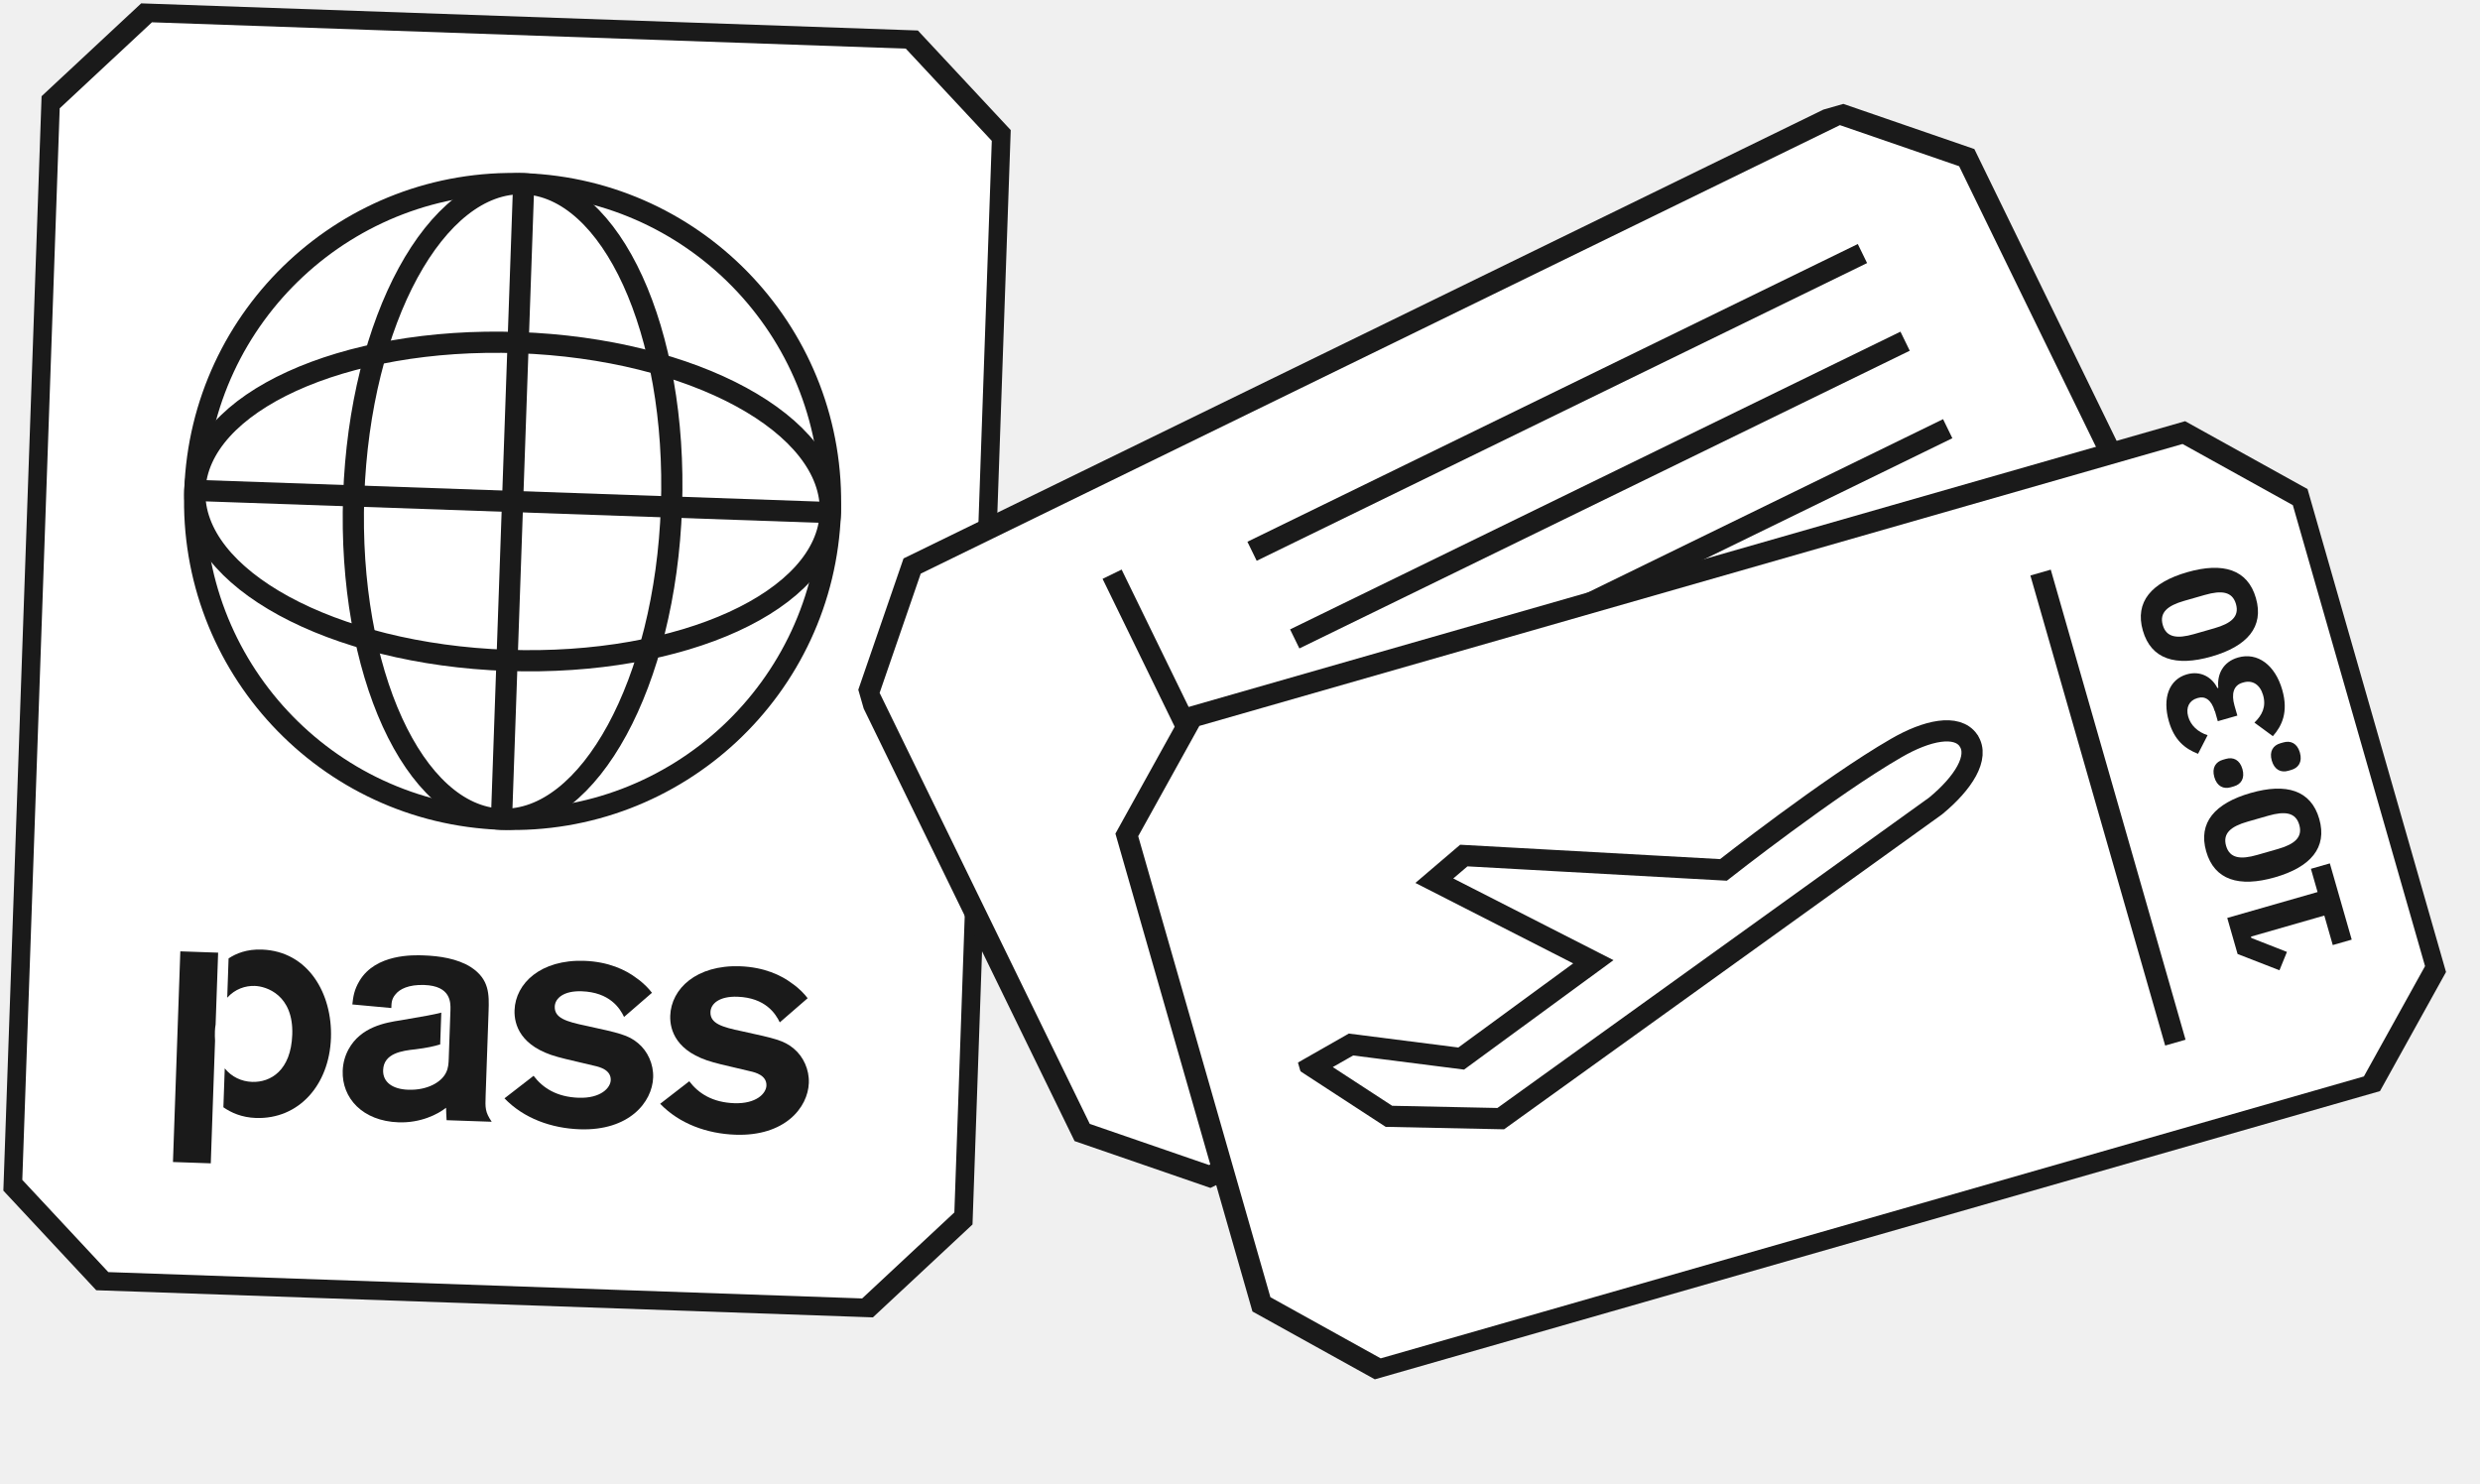
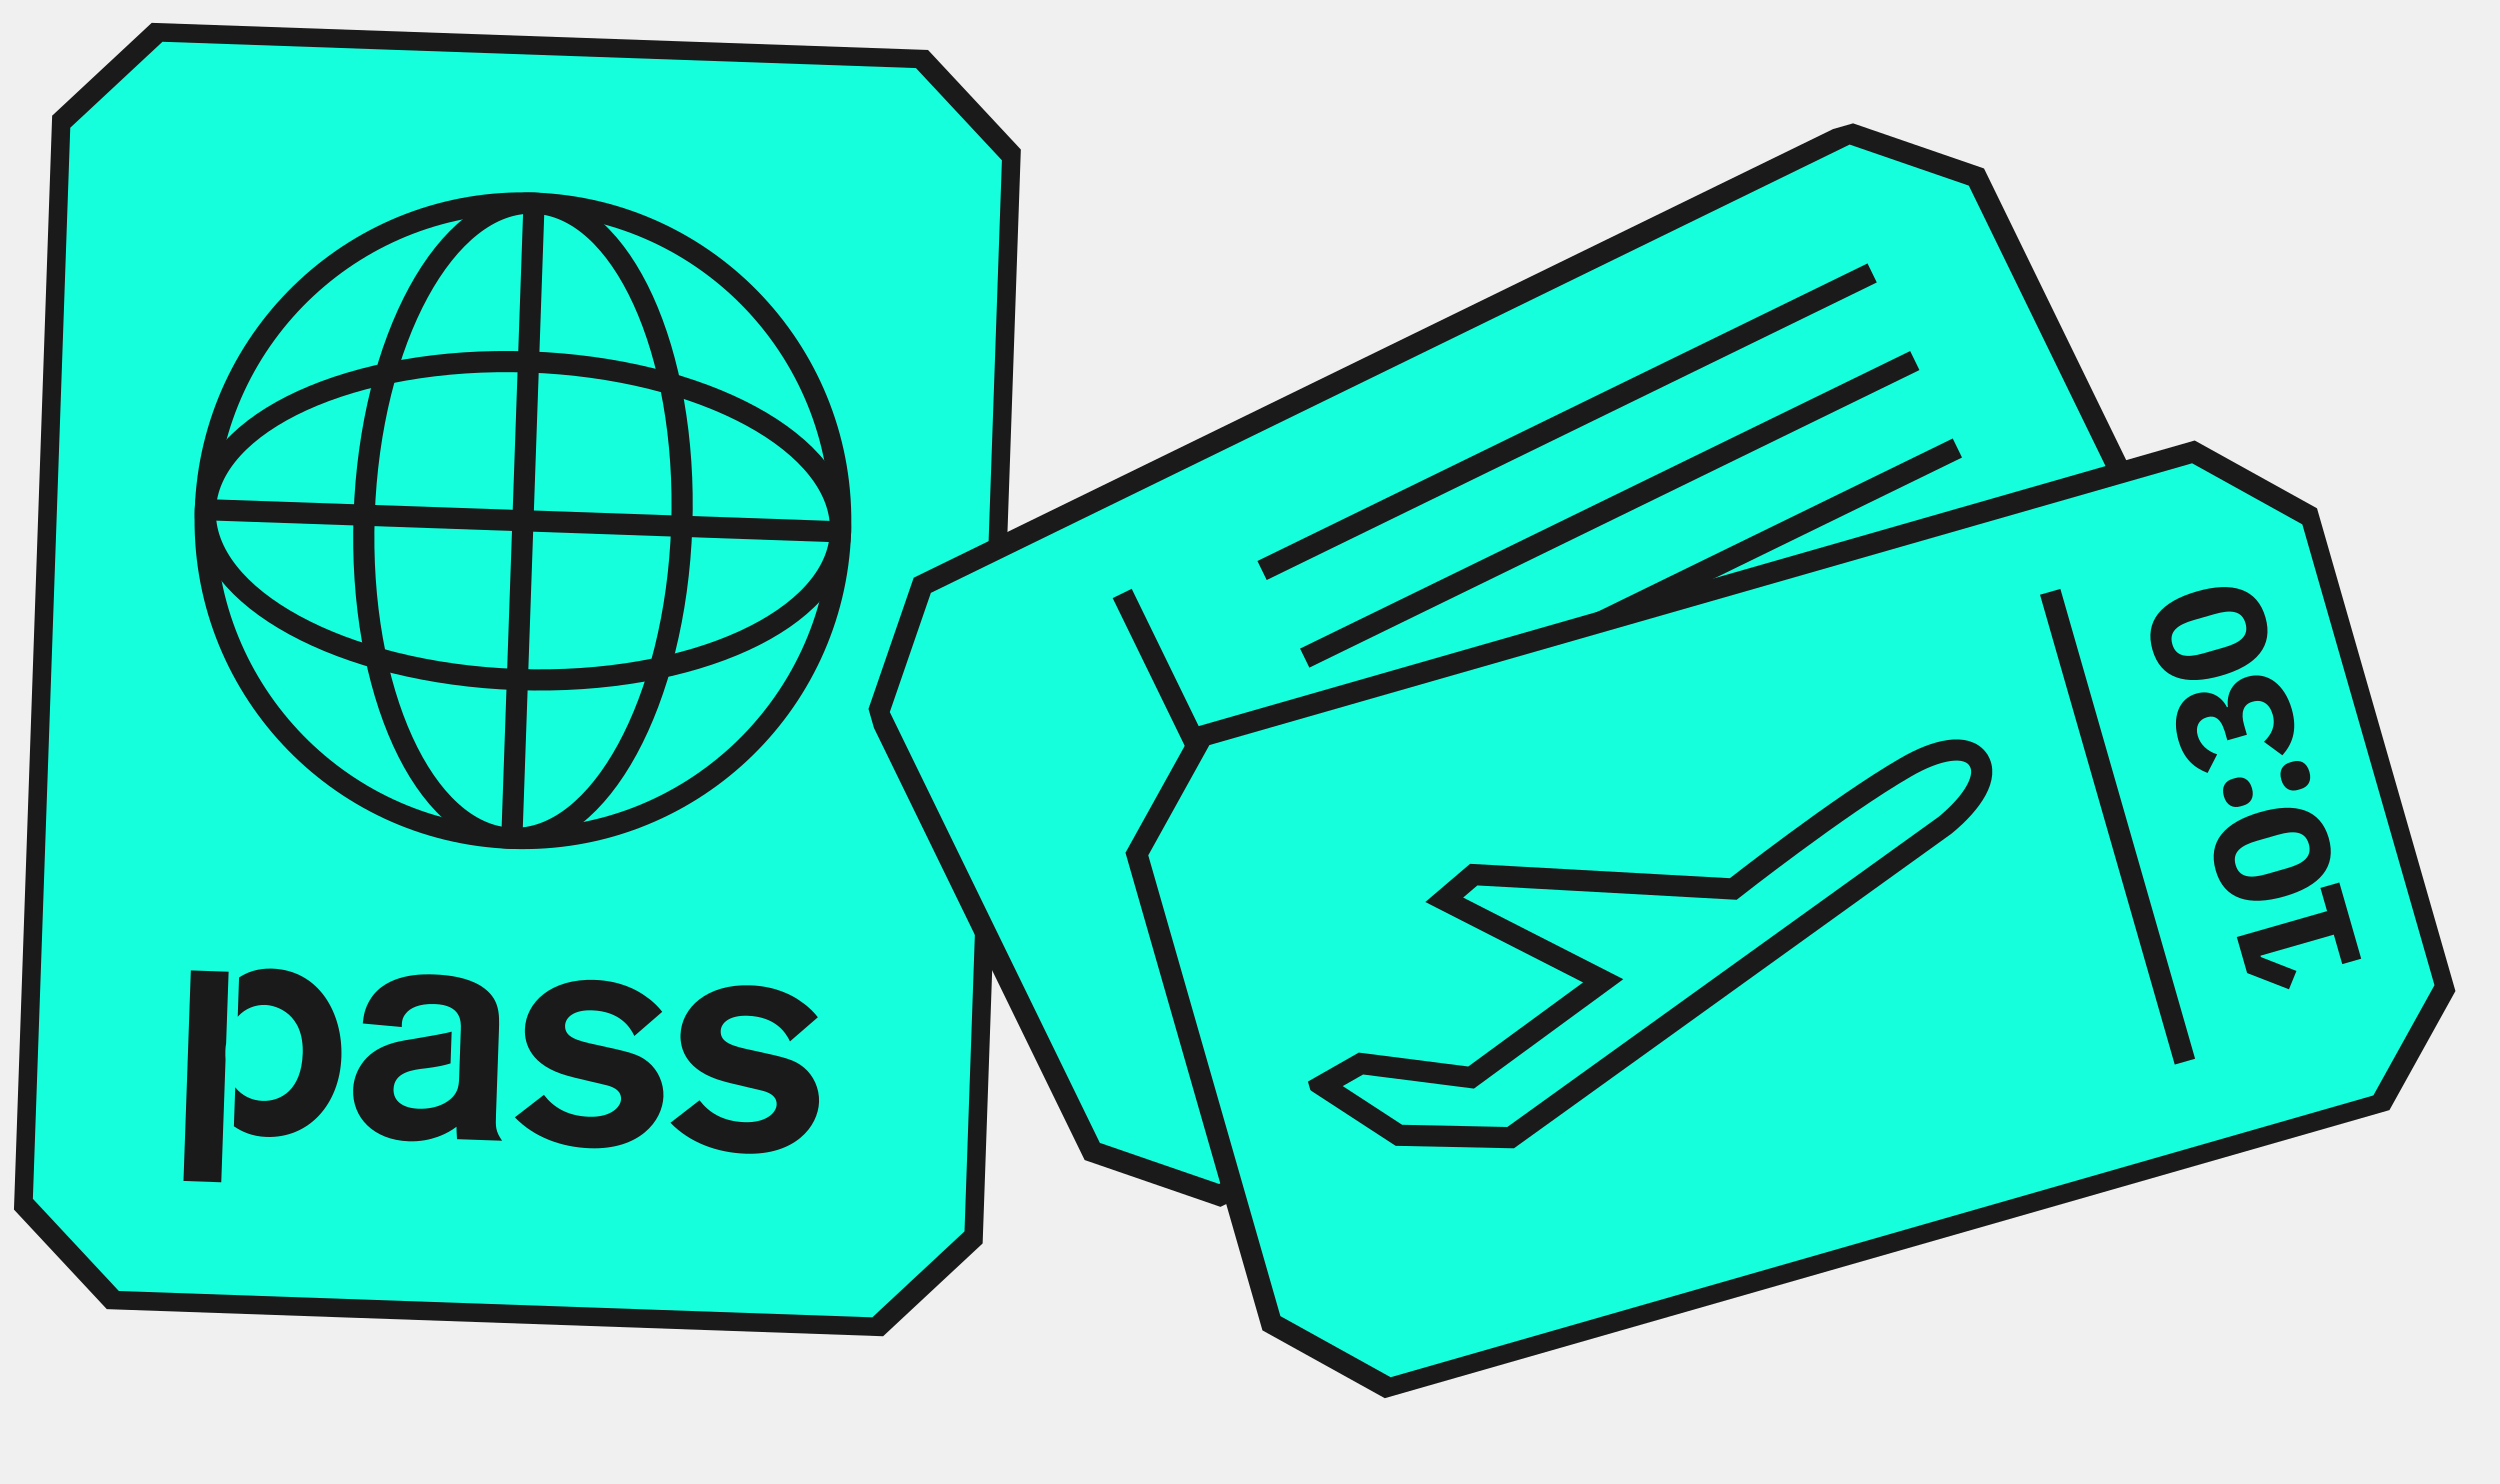
- <svg xmlns="http://www.w3.org/2000/svg" width="117" height="70" viewBox="0 0 117 70" fill="none">
-   <g clip-path="url(#clip0_907_12487)">
-     <path d="M40.863 61.765L4.885 60.508L0.545 55.854L2.324 4.885L6.979 0.545L42.957 1.801C44.65 3.617 45.604 4.641 47.297 6.456L45.517 57.425L40.863 61.765Z" fill="white" stroke="#1A1A1A" stroke-miterlimit="10" />
-     <path d="M23.659 38.65C31.938 38.939 38.884 32.462 39.174 24.183C39.463 15.903 32.985 8.957 24.706 8.668C16.427 8.379 9.481 14.857 9.192 23.136C8.903 31.415 15.38 38.361 23.659 38.65Z" stroke="#1A1A1A" stroke-miterlimit="10" />
-     <path d="M24.706 8.668L23.659 38.65" stroke="#1A1A1A" stroke-miterlimit="10" />
-     <path d="M23.659 38.65C27.799 38.795 31.389 32.2 31.678 23.921C31.967 15.642 28.846 8.813 24.706 8.668C20.567 8.524 16.977 15.118 16.687 23.398C16.398 31.677 19.52 38.505 23.659 38.65Z" stroke="#1A1A1A" stroke-miterlimit="10" />
-     <path d="M39.174 24.183L9.192 23.136" stroke="#1A1A1A" stroke-miterlimit="10" />
-     <path d="M23.921 31.155C32.2 31.444 39.029 28.322 39.174 24.183C39.318 20.043 32.724 16.453 24.445 16.164C16.165 15.875 9.336 18.996 9.192 23.136C9.047 27.275 15.642 30.866 23.921 31.155Z" stroke="#1A1A1A" stroke-miterlimit="10" />
-     <path d="M25.173 50.755C25.603 51.326 26.264 51.754 27.298 51.79C28.332 51.826 28.8 51.332 28.813 50.958C28.83 50.478 28.294 50.339 28.056 50.286C27.803 50.217 26.582 49.949 26.315 49.865C24.545 49.383 24.252 48.337 24.275 47.662C24.32 46.388 25.515 45.259 27.569 45.331C28.708 45.371 29.52 45.759 30.017 46.137C30.383 46.39 30.614 46.653 30.758 46.838L29.442 47.978C29.247 47.566 28.763 46.813 27.443 46.767C26.589 46.737 26.186 47.099 26.172 47.488C26.154 48.028 26.703 48.197 27.657 48.396C29.206 48.735 29.638 48.825 30.105 49.217C30.557 49.593 30.836 50.203 30.814 50.832C30.773 52.002 29.675 53.359 27.351 53.278C26.017 53.231 24.712 52.766 23.8 51.818L25.173 50.755Z" fill="#1A1A1A" />
-     <path d="M32.518 51.012C32.948 51.582 33.609 52.011 34.643 52.047C35.678 52.083 36.145 51.589 36.158 51.214C36.175 50.734 35.639 50.596 35.401 50.542C35.148 50.473 33.927 50.206 33.66 50.121C31.891 49.639 31.597 48.593 31.62 47.919C31.665 46.644 32.86 45.515 34.914 45.587C36.053 45.627 36.865 46.016 37.362 46.393C37.729 46.646 37.959 46.909 38.103 47.094L36.788 48.234C36.592 47.822 36.108 47.07 34.789 47.024C33.934 46.994 33.531 47.355 33.518 47.745C33.499 48.284 34.048 48.454 35.002 48.652C36.551 48.991 36.983 49.081 37.45 49.473C37.902 49.849 38.181 50.459 38.159 51.089C38.118 52.258 37.02 53.616 34.696 53.534C33.362 53.488 32.058 53.022 31.145 52.075L32.518 51.012Z" fill="#1A1A1A" />
-     <path d="M22.911 51.69L23.05 47.717C23.078 46.907 23.088 46.202 22.222 45.632C21.576 45.219 20.71 45.099 19.99 45.074C19.51 45.057 17.727 44.995 16.961 46.274C16.706 46.7 16.665 47.014 16.622 47.388L18.462 47.557C18.47 47.347 18.462 47.136 18.665 46.904C18.854 46.67 19.267 46.444 20.016 46.47C21.261 46.514 21.264 47.279 21.251 47.654L21.171 49.933C21.163 50.158 21.155 50.383 21.043 50.604C20.832 51.047 20.173 51.444 19.258 51.412C18.539 51.387 18.055 51.07 18.075 50.485C18.103 49.691 18.962 49.571 19.61 49.503C20.13 49.439 20.486 49.361 20.767 49.273L20.819 47.774C20.433 47.873 20.07 47.936 18.908 48.135C18.183 48.245 17.021 48.444 16.443 49.505C16.283 49.8 16.181 50.141 16.168 50.516C16.123 51.805 17.105 52.89 18.799 52.949C19.834 52.986 20.644 52.578 21.045 52.262C21.041 52.367 21.061 52.668 21.069 52.849L23.198 52.923C22.884 52.462 22.891 52.267 22.911 51.697" fill="#1A1A1A" />
-     <path d="M10.146 49.105C10.136 48.962 10.133 48.812 10.139 48.654C10.143 48.542 10.154 48.437 10.172 48.333L10.267 45.634L10.291 44.945L8.507 44.883L8.16 54.822L9.944 54.884L10.05 51.826L10.146 49.09L10.146 49.105Z" fill="#1A1A1A" />
-     <path d="M12.352 44.799C11.64 44.774 11.138 44.982 10.784 45.217L10.72 47.069C11.087 46.661 11.573 46.498 12.022 46.514C12.562 46.532 13.854 46.938 13.788 48.812C13.729 50.506 12.764 51.072 11.894 51.042C11.392 51.024 10.927 50.806 10.603 50.404L10.539 52.24C10.905 52.493 11.4 52.721 12.075 52.744C14.084 52.814 15.536 51.199 15.614 48.965C15.686 46.897 14.556 44.876 12.352 44.799Z" fill="#1A1A1A" />
+ <svg xmlns="http://www.w3.org/2000/svg" width="118" height="70" viewBox="0 0 118 70" fill="none">
+   <g clip-path="url(#clip0_1038_20509)">
+     <path d="M41.363 62.685L5.385 61.428L1.045 56.774L2.824 5.805L7.479 1.465L43.457 2.721C45.15 4.537 46.104 5.561 47.797 7.376L46.017 58.345L41.363 62.685Z" fill="#16FFDD" stroke="#1A1A1A" stroke-miterlimit="10" />
+     <path d="M24.159 39.57C32.438 39.859 39.384 33.382 39.674 25.103C39.963 16.824 33.485 9.878 25.206 9.588C16.927 9.299 9.981 15.777 9.692 24.056C9.403 32.335 15.88 39.281 24.159 39.57Z" stroke="#1A1A1A" stroke-miterlimit="10" />
+     <path d="M25.206 9.588L24.159 39.57" stroke="#1A1A1A" stroke-miterlimit="10" />
+     <path d="M24.16 39.57C28.299 39.715 31.889 33.12 32.179 24.841C32.468 16.562 29.346 9.733 25.207 9.588C21.067 9.444 17.477 16.038 17.188 24.317C16.899 32.597 20.02 39.426 24.16 39.57Z" stroke="#1A1A1A" stroke-miterlimit="10" />
+     <path d="M39.674 25.103L9.692 24.056" stroke="#1A1A1A" stroke-miterlimit="10" />
+     <path d="M24.421 32.075C32.7 32.364 39.529 29.242 39.674 25.103C39.818 20.963 33.224 17.373 24.945 17.084C16.665 16.795 9.836 19.916 9.692 24.056C9.547 28.195 16.142 31.786 24.421 32.075Z" stroke="#1A1A1A" stroke-miterlimit="10" />
+     <path d="M25.673 51.676C26.103 52.246 26.764 52.674 27.798 52.711C28.832 52.747 29.3 52.253 29.313 51.878C29.33 51.398 28.794 51.259 28.556 51.206C28.303 51.137 27.082 50.869 26.815 50.785C25.045 50.303 24.752 49.257 24.775 48.583C24.82 47.308 26.015 46.179 28.069 46.251C29.208 46.291 30.02 46.679 30.517 47.057C30.883 47.31 31.114 47.573 31.258 47.758L29.942 48.898C29.747 48.486 29.263 47.734 27.943 47.688C27.089 47.658 26.686 48.019 26.672 48.409C26.654 48.948 27.203 49.117 28.157 49.316C29.706 49.655 30.138 49.745 30.605 50.137C31.057 50.513 31.336 51.123 31.314 51.753C31.273 52.922 30.175 54.279 27.851 54.198C26.517 54.152 25.212 53.686 24.3 52.738L25.673 51.676Z" fill="#1A1A1A" />
+     <path d="M33.018 51.932C33.448 52.502 34.109 52.931 35.143 52.967C36.177 53.003 36.645 52.509 36.658 52.134C36.675 51.654 36.139 51.516 35.901 51.462C35.648 51.394 34.427 51.126 34.16 51.041C32.39 50.559 32.097 49.513 32.12 48.839C32.165 47.565 33.36 46.436 35.414 46.507C36.553 46.547 37.365 46.936 37.862 47.313C38.228 47.566 38.459 47.829 38.603 48.015L37.287 49.154C37.092 48.742 36.608 47.99 35.288 47.944C34.434 47.914 34.031 48.275 34.017 48.665C33.999 49.205 34.548 49.374 35.502 49.572C37.051 49.911 37.483 50.002 37.95 50.393C38.402 50.769 38.681 51.379 38.659 52.009C38.618 53.178 37.52 54.536 35.196 54.455C33.862 54.408 32.557 53.942 31.645 52.995L33.018 51.932Z" fill="#1A1A1A" />
+     <path d="M23.411 52.61L23.55 48.637C23.578 47.828 23.588 47.123 22.722 46.552C22.076 46.139 21.21 46.019 20.49 45.994C20.011 45.977 18.227 45.915 17.462 47.194C17.207 47.62 17.166 47.934 17.122 48.308L18.963 48.477C18.97 48.267 18.962 48.057 19.166 47.824C19.354 47.59 19.767 47.364 20.517 47.391C21.761 47.434 21.764 48.2 21.751 48.574L21.672 50.853C21.664 51.078 21.656 51.303 21.543 51.524C21.332 51.967 20.673 52.364 19.759 52.332C19.039 52.307 18.555 51.99 18.575 51.405C18.603 50.611 19.463 50.491 20.11 50.423C20.631 50.359 20.986 50.281 21.267 50.193L21.319 48.694C20.933 48.793 20.57 48.856 19.408 49.055C18.684 49.165 17.521 49.365 16.944 50.425C16.783 50.72 16.681 51.061 16.668 51.436C16.623 52.725 17.606 53.81 19.3 53.87C20.334 53.906 21.144 53.499 21.545 53.182C21.541 53.287 21.561 53.588 21.57 53.769L23.698 53.843C23.384 53.382 23.391 53.187 23.411 52.617" fill="#1A1A1A" />
+     <path d="M10.646 50.025C10.636 49.882 10.633 49.732 10.639 49.574C10.643 49.462 10.654 49.357 10.673 49.253L10.767 46.554L10.791 45.865L9.007 45.803L8.66 55.742L10.444 55.804L10.551 52.746L10.646 50.01L10.646 50.025Z" fill="#1A1A1A" />
+     <path d="M12.852 45.719C12.14 45.694 11.638 45.902 11.284 46.137L11.22 47.989C11.587 47.581 12.073 47.418 12.522 47.434C13.062 47.453 14.354 47.858 14.288 49.732C14.229 51.426 13.264 51.992 12.394 51.962C11.892 51.944 11.427 51.726 11.103 51.324L11.039 53.16C11.405 53.413 11.9 53.641 12.575 53.664C14.584 53.734 16.036 52.119 16.114 49.886C16.186 47.817 15.056 45.796 12.852 45.719Z" fill="#1A1A1A" />
  </g>
-   <g clip-path="url(#clip1_907_12487)">
-     <path d="M102.882 28.144L92.786 7.437L86.769 5.363L43.032 26.705L40.958 32.722L51.054 53.429L57.072 55.504L100.81 34.169L102.885 28.151L102.882 28.144Z" fill="white" stroke="#1A1A1A" stroke-miterlimit="10" />
-     <path d="M52.466 27.09L62.578 47.823" stroke="#1A1A1A" stroke-miterlimit="10" />
-     <path d="M59.069 26.008L87.865 11.962" stroke="#1A1A1A" stroke-miterlimit="10" />
-     <path d="M63.099 34.269L91.888 20.225" stroke="#1A1A1A" stroke-miterlimit="10" />
-     <path d="M61.082 30.143L89.878 16.097" stroke="#1A1A1A" stroke-miterlimit="10" />
-     <path d="M59.511 61.537L53.16 39.39L56.246 33.824L103.028 20.409L108.594 23.495L114.945 45.642L111.859 51.208L65.077 64.623L59.511 61.537Z" fill="white" stroke="#1A1A1A" stroke-miterlimit="10" />
-     <mask id="mask0_907_12487" style="mask-type:luminance" maskUnits="userSpaceOnUse" x="58" y="30" width="40" height="28">
-       <path d="M92.398 30.955L58.521 40.669L63.377 57.605L97.254 47.89L92.398 30.955Z" fill="white" />
+   <g clip-path="url(#clip1_1038_20509)">
+     <path d="M103.382 29.064L93.286 8.357L87.269 6.283L43.532 27.625L41.458 33.643L51.554 54.349L57.572 56.424L101.31 35.089L103.385 29.071L103.382 29.064Z" fill="#16FFDD" stroke="#1A1A1A" stroke-miterlimit="10" />
+     <path d="M52.967 28.01L63.078 48.743" stroke="#1A1A1A" stroke-miterlimit="10" />
+     <path d="M59.569 26.928L88.365 12.882" stroke="#1A1A1A" stroke-miterlimit="10" />
+     <path d="M63.599 35.19L92.388 21.145" stroke="#1A1A1A" stroke-miterlimit="10" />
+     <path d="M61.582 31.063L90.378 17.017" stroke="#1A1A1A" stroke-miterlimit="10" />
+     <path d="M60.011 62.458L53.66 40.31L56.746 34.744L103.528 21.329L109.094 24.415L115.445 46.562L112.359 52.128L65.577 65.543L60.011 62.458Z" fill="#16FFDD" stroke="#1A1A1A" stroke-miterlimit="10" />
+     <mask id="mask0_1038_20509" style="mask-type:luminance" maskUnits="userSpaceOnUse" x="59" y="31" width="39" height="28">
+       <path d="M92.898 31.875L59.021 41.59L63.877 58.525L97.754 48.81L92.898 31.875Z" fill="white" />
    </mask>
-     <g mask="url(#mask0_907_12487)">
-       <path fill-rule="evenodd" clip-rule="evenodd" d="M92.868 34.933C92.324 34.153 90.911 34.449 89.453 35.296C86.326 37.097 81.308 41.041 81.308 41.041L69.059 40.363L67.668 41.55L75.17 45.375L68.935 49.941L63.736 49.279L61.918 50.315L65.526 52.666L70.801 52.776L91.319 38.022C92.625 36.945 93.399 35.725 92.87 34.94L92.868 34.933Z" stroke="#1A1A1A" stroke-miterlimit="10" />
+     <g mask="url(#mask0_1038_20509)">
+       <path fill-rule="evenodd" clip-rule="evenodd" d="M93.367 35.853C92.824 35.073 91.41 35.369 89.953 36.216C86.826 38.017 81.808 41.961 81.808 41.961L69.559 41.283L68.168 42.47L75.67 46.295L69.434 50.861L64.236 50.199L62.418 51.235L66.026 53.586L71.301 53.697L91.819 38.942C93.125 37.865 93.899 36.645 93.369 35.86L93.367 35.853Z" stroke="#1A1A1A" stroke-miterlimit="10" />
    </g>
-     <path d="M96.269 27.013L102.628 49.19" stroke="#1A1A1A" stroke-miterlimit="10" />
-     <path d="M110.948 44.33L110.054 44.587L109.655 43.195L106.195 44.188L106.213 44.252L107.892 44.91L107.539 45.776L105.564 45.008L105.076 43.307L109.337 42.085L109.023 40.989L109.916 40.733L110.946 44.323L110.948 44.33Z" fill="#1A1A1A" />
-     <path d="M107.32 41.392C105.633 41.875 104.47 41.522 104.082 40.167C103.693 38.811 104.492 37.896 106.179 37.412C107.866 36.928 109.028 37.282 109.417 38.637C109.805 39.992 109.007 40.908 107.32 41.392ZM107.009 38.485L106.036 38.764C105.25 38.989 104.852 39.314 105.021 39.905C105.191 40.496 105.701 40.561 106.486 40.335L107.46 40.056C108.246 39.831 108.644 39.506 108.474 38.915C108.305 38.324 107.795 38.259 107.009 38.485Z" fill="#1A1A1A" />
-     <path d="M105.387 37.1L105.243 37.142C104.904 37.239 104.592 37.102 104.466 36.663C104.34 36.223 104.532 35.941 104.871 35.844L105.015 35.803C105.354 35.706 105.666 35.842 105.792 36.282C105.918 36.722 105.726 37.003 105.387 37.1ZM108.098 36.323L107.954 36.365C107.615 36.462 107.303 36.325 107.177 35.885C107.05 35.445 107.243 35.164 107.582 35.067L107.726 35.026C108.065 34.928 108.377 35.065 108.503 35.505C108.629 35.945 108.437 36.226 108.098 36.323Z" fill="#1A1A1A" />
-     <path d="M104.488 33.559C104.331 33.011 104.023 32.834 103.706 32.925L103.655 32.939C103.288 33.045 103.11 33.377 103.234 33.809C103.352 34.22 103.685 34.538 104.149 34.686L103.698 35.564C103.075 35.322 102.577 34.918 102.322 34.032C102.004 32.921 102.34 32.052 103.169 31.815C103.825 31.627 104.364 31.956 104.611 32.462L104.654 32.45C104.587 31.806 104.88 31.223 105.586 31.02C106.509 30.756 107.335 31.377 107.67 32.545C107.972 33.597 107.652 34.251 107.228 34.731L106.358 34.092C106.712 33.748 106.926 33.351 106.767 32.796C106.622 32.291 106.263 32.074 105.838 32.196L105.794 32.209C105.376 32.329 105.257 32.73 105.418 33.292L105.553 33.761L104.63 34.025L104.492 33.542L104.488 33.559Z" fill="#1A1A1A" />
-     <path d="M104.333 30.974C102.646 31.458 101.483 31.104 101.094 29.749C100.706 28.394 101.504 27.478 103.191 26.994C104.878 26.511 106.041 26.864 106.429 28.219C106.818 29.575 106.02 30.49 104.333 30.974ZM104.022 28.067L103.048 28.346C102.263 28.571 101.864 28.896 102.034 29.488C102.203 30.079 102.713 30.143 103.499 29.918L104.472 29.639C105.258 29.413 105.657 29.088 105.487 28.497C105.318 27.906 104.808 27.842 104.022 28.067Z" fill="#1A1A1A" />
+     <path d="M96.769 27.933L103.128 50.11" stroke="#1A1A1A" stroke-miterlimit="10" />
+     <path d="M111.448 45.251L110.554 45.507L110.155 44.115L106.695 45.108L106.713 45.173L108.392 45.83L108.039 46.696L106.064 45.928L105.576 44.227L109.837 43.005L109.523 41.909L110.416 41.653L111.446 45.243L111.448 45.251Z" fill="#1A1A1A" />
+     <path d="M107.82 42.312C106.133 42.795 104.971 42.442 104.582 41.087C104.193 39.731 104.992 38.816 106.679 38.332C108.366 37.848 109.528 38.202 109.917 39.557C110.306 40.913 109.507 41.828 107.82 42.312ZM107.509 39.405L106.536 39.684C105.75 39.909 105.352 40.234 105.521 40.825C105.691 41.416 106.201 41.481 106.987 41.256L107.96 40.977C108.746 40.751 109.144 40.426 108.975 39.835C108.805 39.244 108.295 39.179 107.509 39.405Z" fill="#1A1A1A" />
+     <path d="M105.888 38.021L105.743 38.062C105.404 38.159 105.092 38.023 104.966 37.583C104.84 37.143 105.032 36.861 105.371 36.764L105.515 36.723C105.854 36.626 106.167 36.763 106.293 37.202C106.419 37.642 106.226 37.923 105.888 38.021ZM108.598 37.243L108.454 37.285C108.115 37.382 107.803 37.245 107.677 36.805C107.551 36.366 107.743 36.084 108.082 35.987L108.226 35.946C108.565 35.849 108.877 35.985 109.003 36.425C109.129 36.865 108.937 37.146 108.598 37.243Z" fill="#1A1A1A" />
+     <path d="M104.989 34.479C104.832 33.931 104.523 33.754 104.206 33.845L104.156 33.859C103.788 33.965 103.61 34.297 103.734 34.729C103.852 35.14 104.185 35.458 104.649 35.606L104.198 36.484C103.575 36.242 103.077 35.838 102.823 34.952C102.504 33.841 102.84 32.972 103.669 32.735C104.325 32.547 104.865 32.876 105.111 33.382L105.155 33.37C105.087 32.726 105.38 32.143 106.087 31.94C107.009 31.676 107.835 32.297 108.17 33.465C108.472 34.518 108.152 35.171 107.728 35.651L106.858 35.012C107.212 34.668 107.426 34.271 107.267 33.716C107.122 33.212 106.763 32.995 106.338 33.117L106.295 33.129C105.877 33.249 105.757 33.65 105.919 34.212L106.053 34.681L105.13 34.945L104.992 34.462L104.989 34.479Z" fill="#1A1A1A" />
+     <path d="M104.833 31.894C103.146 32.378 101.983 32.025 101.595 30.669C101.206 29.314 102.005 28.398 103.692 27.914C105.379 27.431 106.541 27.784 106.93 29.139C107.318 30.495 106.52 31.41 104.833 31.894ZM104.522 28.987L103.549 29.266C102.763 29.491 102.365 29.816 102.534 30.408C102.704 30.999 103.214 31.063 103.999 30.838L104.973 30.559C105.759 30.333 106.157 30.009 105.987 29.417C105.818 28.826 105.308 28.762 104.522 28.987Z" fill="#1A1A1A" />
  </g>
  <defs>
-     <clipPath id="clip0_907_12487">
-       <rect width="45.75" height="60.75" fill="white" transform="translate(2.12012) rotate(2)" />
+     <clipPath id="clip0_1038_20509">
+       <rect width="45.75" height="60.75" fill="white" transform="translate(2.62012 0.920044) rotate(2)" />
    </clipPath>
-     <clipPath id="clip1_907_12487">
-       <rect width="68.332" height="51.75" fill="white" transform="translate(36.6997 19.3143) rotate(-16)" />
+     <clipPath id="clip1_1038_20509">
+       <rect width="68.332" height="51.75" fill="white" transform="translate(37.2 20.2344) rotate(-16)" />
    </clipPath>
  </defs>
</svg>
